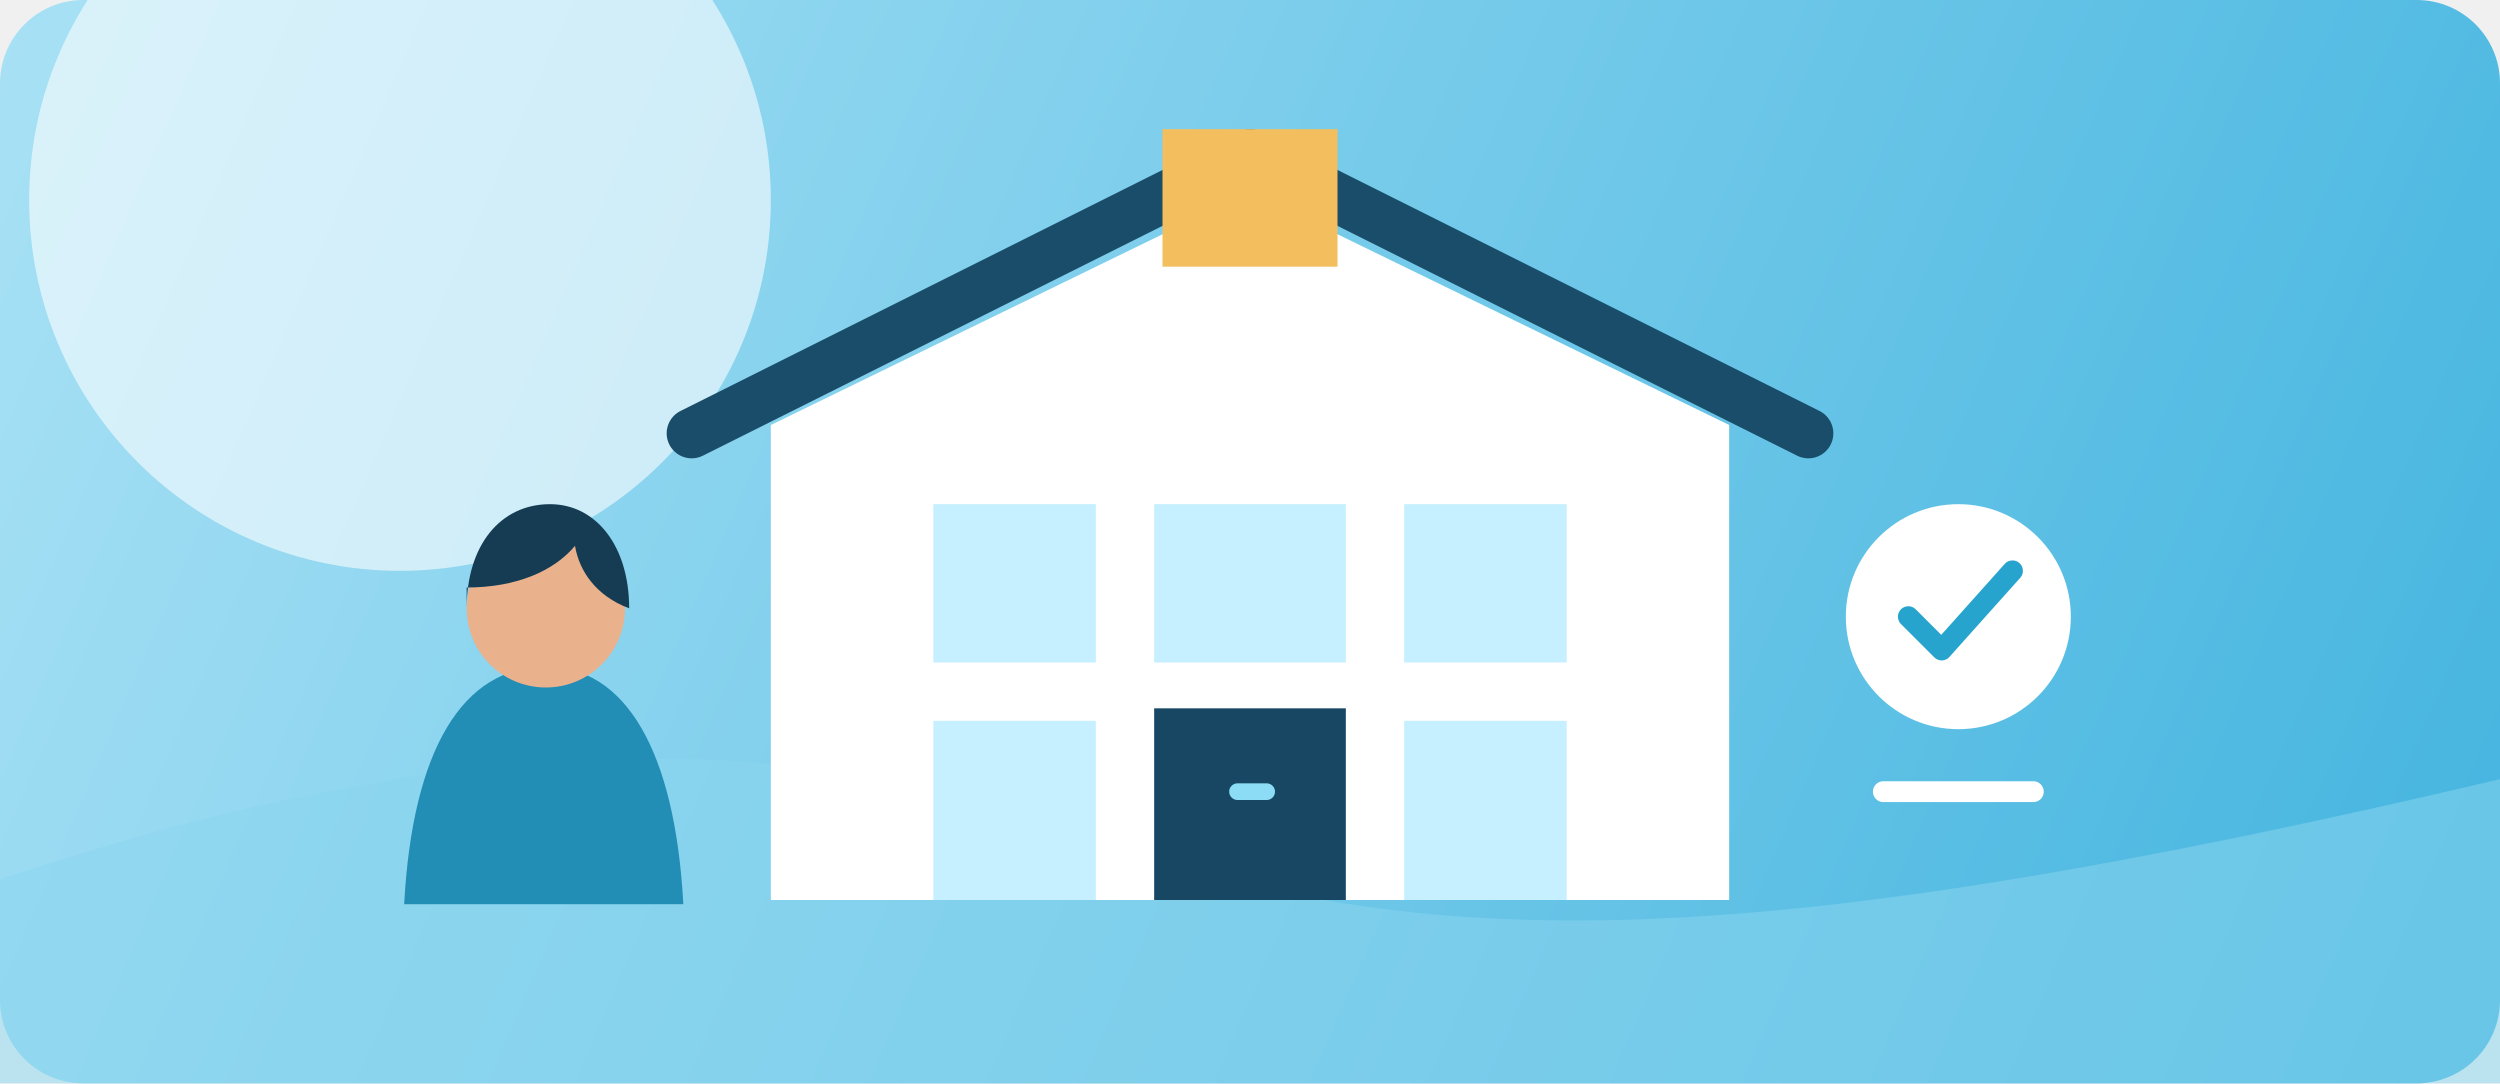
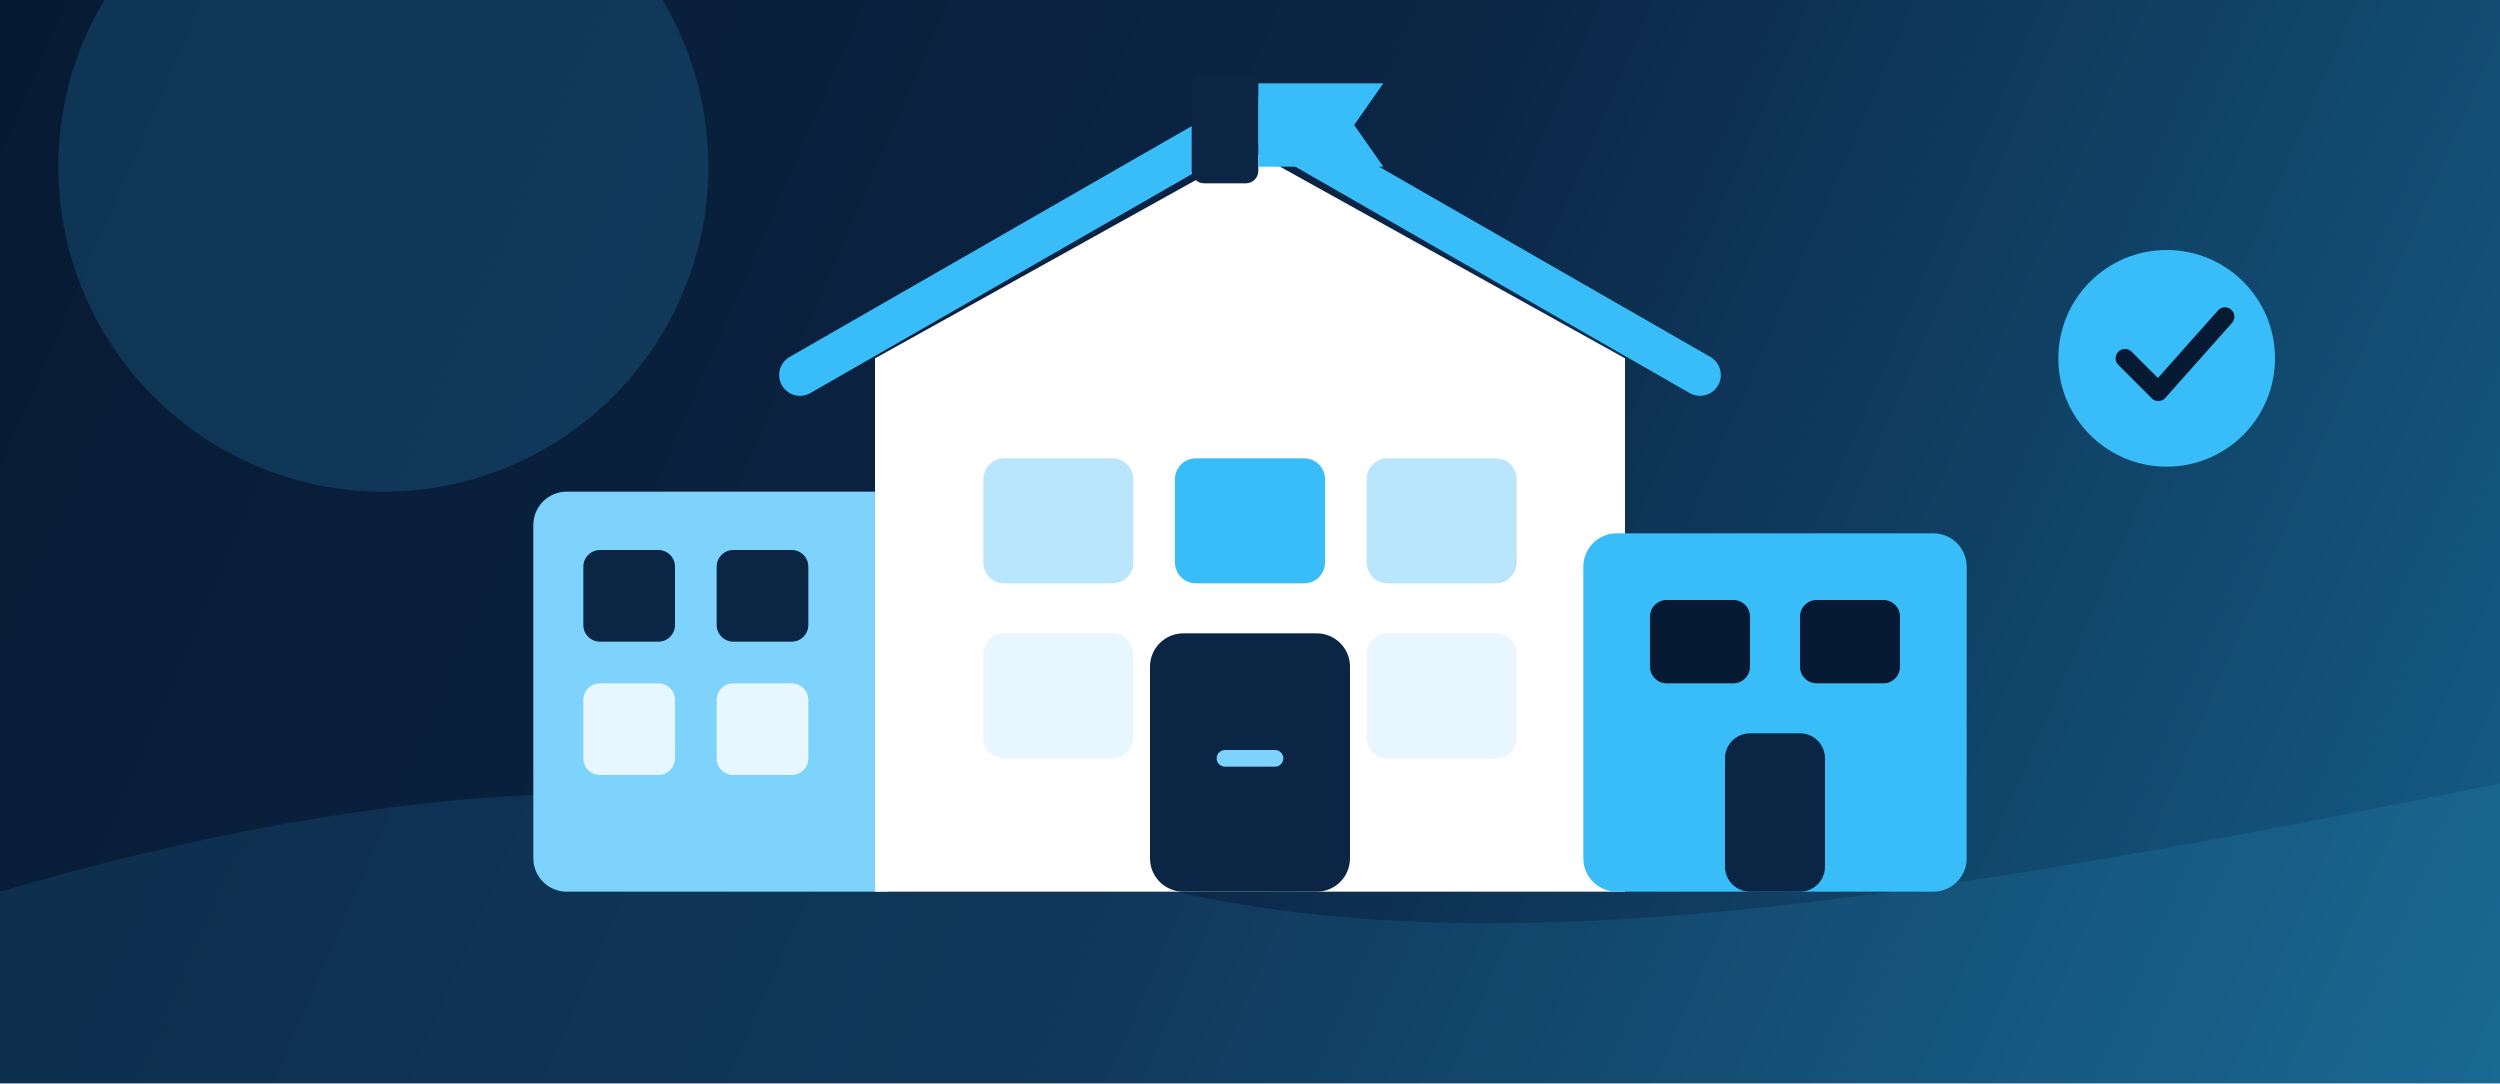
<svg xmlns="http://www.w3.org/2000/svg" viewBox="0 0 600 260" fill="none">
  <defs>
-     <linearGradient id="bg" x1="0" y1="0" x2="600" y2="260" gradientUnits="userSpaceOnUse">
-       <stop stop-color="#a8e1f5" />
-       <stop offset="1" stop-color="#43b4df" />
+     <linearGradient id="school-bg" x1="0" y1="0" x2="600" y2="260" gradientUnits="userSpaceOnUse">
+       <stop stop-color="#071A33" />
+       <stop offset=".5" stop-color="#0B2545" />
+       <stop offset="1" stop-color="#155E86" />
    </linearGradient>
  </defs>
-   <rect width="600" height="260" rx="20" fill="url(#bg)" />
-   <circle cx="96" cy="48" r="89" fill="#fff" fill-opacity=".58" />
-   <path d="M0 211c102-34 185-39 263-10 78 29 159 28 337-14v73H0v-49Z" fill="#8bd6ef" fill-opacity=".52" />
-   <path d="m185 102 115-56 115 56v114H185V102Z" fill="#fff" />
-   <path d="m166 104 134-67 134 67" stroke="#194d69" stroke-width="12" stroke-linecap="round" stroke-linejoin="round" />
-   <path d="M279 64h42V31h-42v33Z" fill="#f3be5e" />
-   <path d="M224 121h39v38h-39zM277 121h46v38h-46zM337 121h39v38h-39zM224 173h39v43h-39zM337 173h39v43h-39z" fill="#c6efff" />
-   <path d="M277 170h46v46h-46z" fill="#174763" />
-   <path d="M297 190h7" stroke="#8cdcf5" stroke-width="4" stroke-linecap="round" />
-   <path d="M97 217c2-37 14-57 34-57 19 0 31 20 33 57" fill="#228db5" />
-   <circle cx="131" cy="146" r="19" fill="#e9b18c" />
-   <path d="M112 146c0-15 8-25 20-25 11 0 19 10 19 25-8-3-12-9-13-15-5 6-14 10-26 10v5Z" fill="#163c54" />
-   <circle cx="470" cy="148" r="27" fill="#fff" />
-   <path d="m458 148 8 8 17-19" stroke="#27a4ce" stroke-width="5" stroke-linecap="round" stroke-linejoin="round" />
-   <path d="M452 190h36" stroke="#fff" stroke-width="5" stroke-linecap="round" />
+   <rect width="600" height="260" fill="url(#school-bg)" />
+   <circle cx="92" cy="40" r="78" fill="#38BDF8" fill-opacity=".16" />
+   <path d="M0 214c96-28 176-32 252-8 76 24 154 22 348-18v72H0v-46Z" fill="#38BDF8" fill-opacity=".12" />
+   <rect x="128" y="118" width="92" height="96" rx="8" fill="#7DD3FC" />
+   <rect x="140" y="132" width="22" height="22" rx="4" fill="#0B2545" />
+   <rect x="172" y="132" width="22" height="22" rx="4" fill="#0B2545" />
+   <rect x="140" y="164" width="22" height="22" rx="4" fill="#E8F6FF" />
+   <rect x="172" y="164" width="22" height="22" rx="4" fill="#E8F6FF" />
+   <path d="M210 86 300 36l90 50v128H210V86Z" fill="#fff" />
+   <path d="M192 90 300 28l108 62" stroke="#38BDF8" stroke-width="10" stroke-linecap="round" stroke-linejoin="round" />
+   <rect x="286" y="18" width="16" height="26" rx="3" fill="#0B2545" />
+   <path d="M302 20h30l-7 10 7 10H302V20Z" fill="#38BDF8" />
+   <rect x="236" y="110" width="36" height="30" rx="5" fill="#BAE6FD" />
+   <rect x="282" y="110" width="36" height="30" rx="5" fill="#38BDF8" />
+   <rect x="328" y="110" width="36" height="30" rx="5" fill="#BAE6FD" />
+   <rect x="236" y="152" width="36" height="30" rx="5" fill="#E8F6FF" />
+   <rect x="328" y="152" width="36" height="30" rx="5" fill="#E8F6FF" />
+   <rect x="276" y="152" width="48" height="62" rx="8" fill="#0B2545" />
+   <path d="M294 182h12" stroke="#7DD3FC" stroke-width="4" stroke-linecap="round" />
+   <rect x="380" y="128" width="92" height="86" rx="8" fill="#38BDF8" />
+   <rect x="396" y="144" width="24" height="20" rx="4" fill="#071A33" />
+   <rect x="432" y="144" width="24" height="20" rx="4" fill="#071A33" />
+   <rect x="414" y="176" width="24" height="38" rx="6" fill="#0B2545" />
+   <circle cx="520" cy="86" r="26" fill="#38BDF8" />
+   <path d="M510 86 518 94l16-18" stroke="#071A33" stroke-width="4.5" stroke-linecap="round" stroke-linejoin="round" />
</svg>
